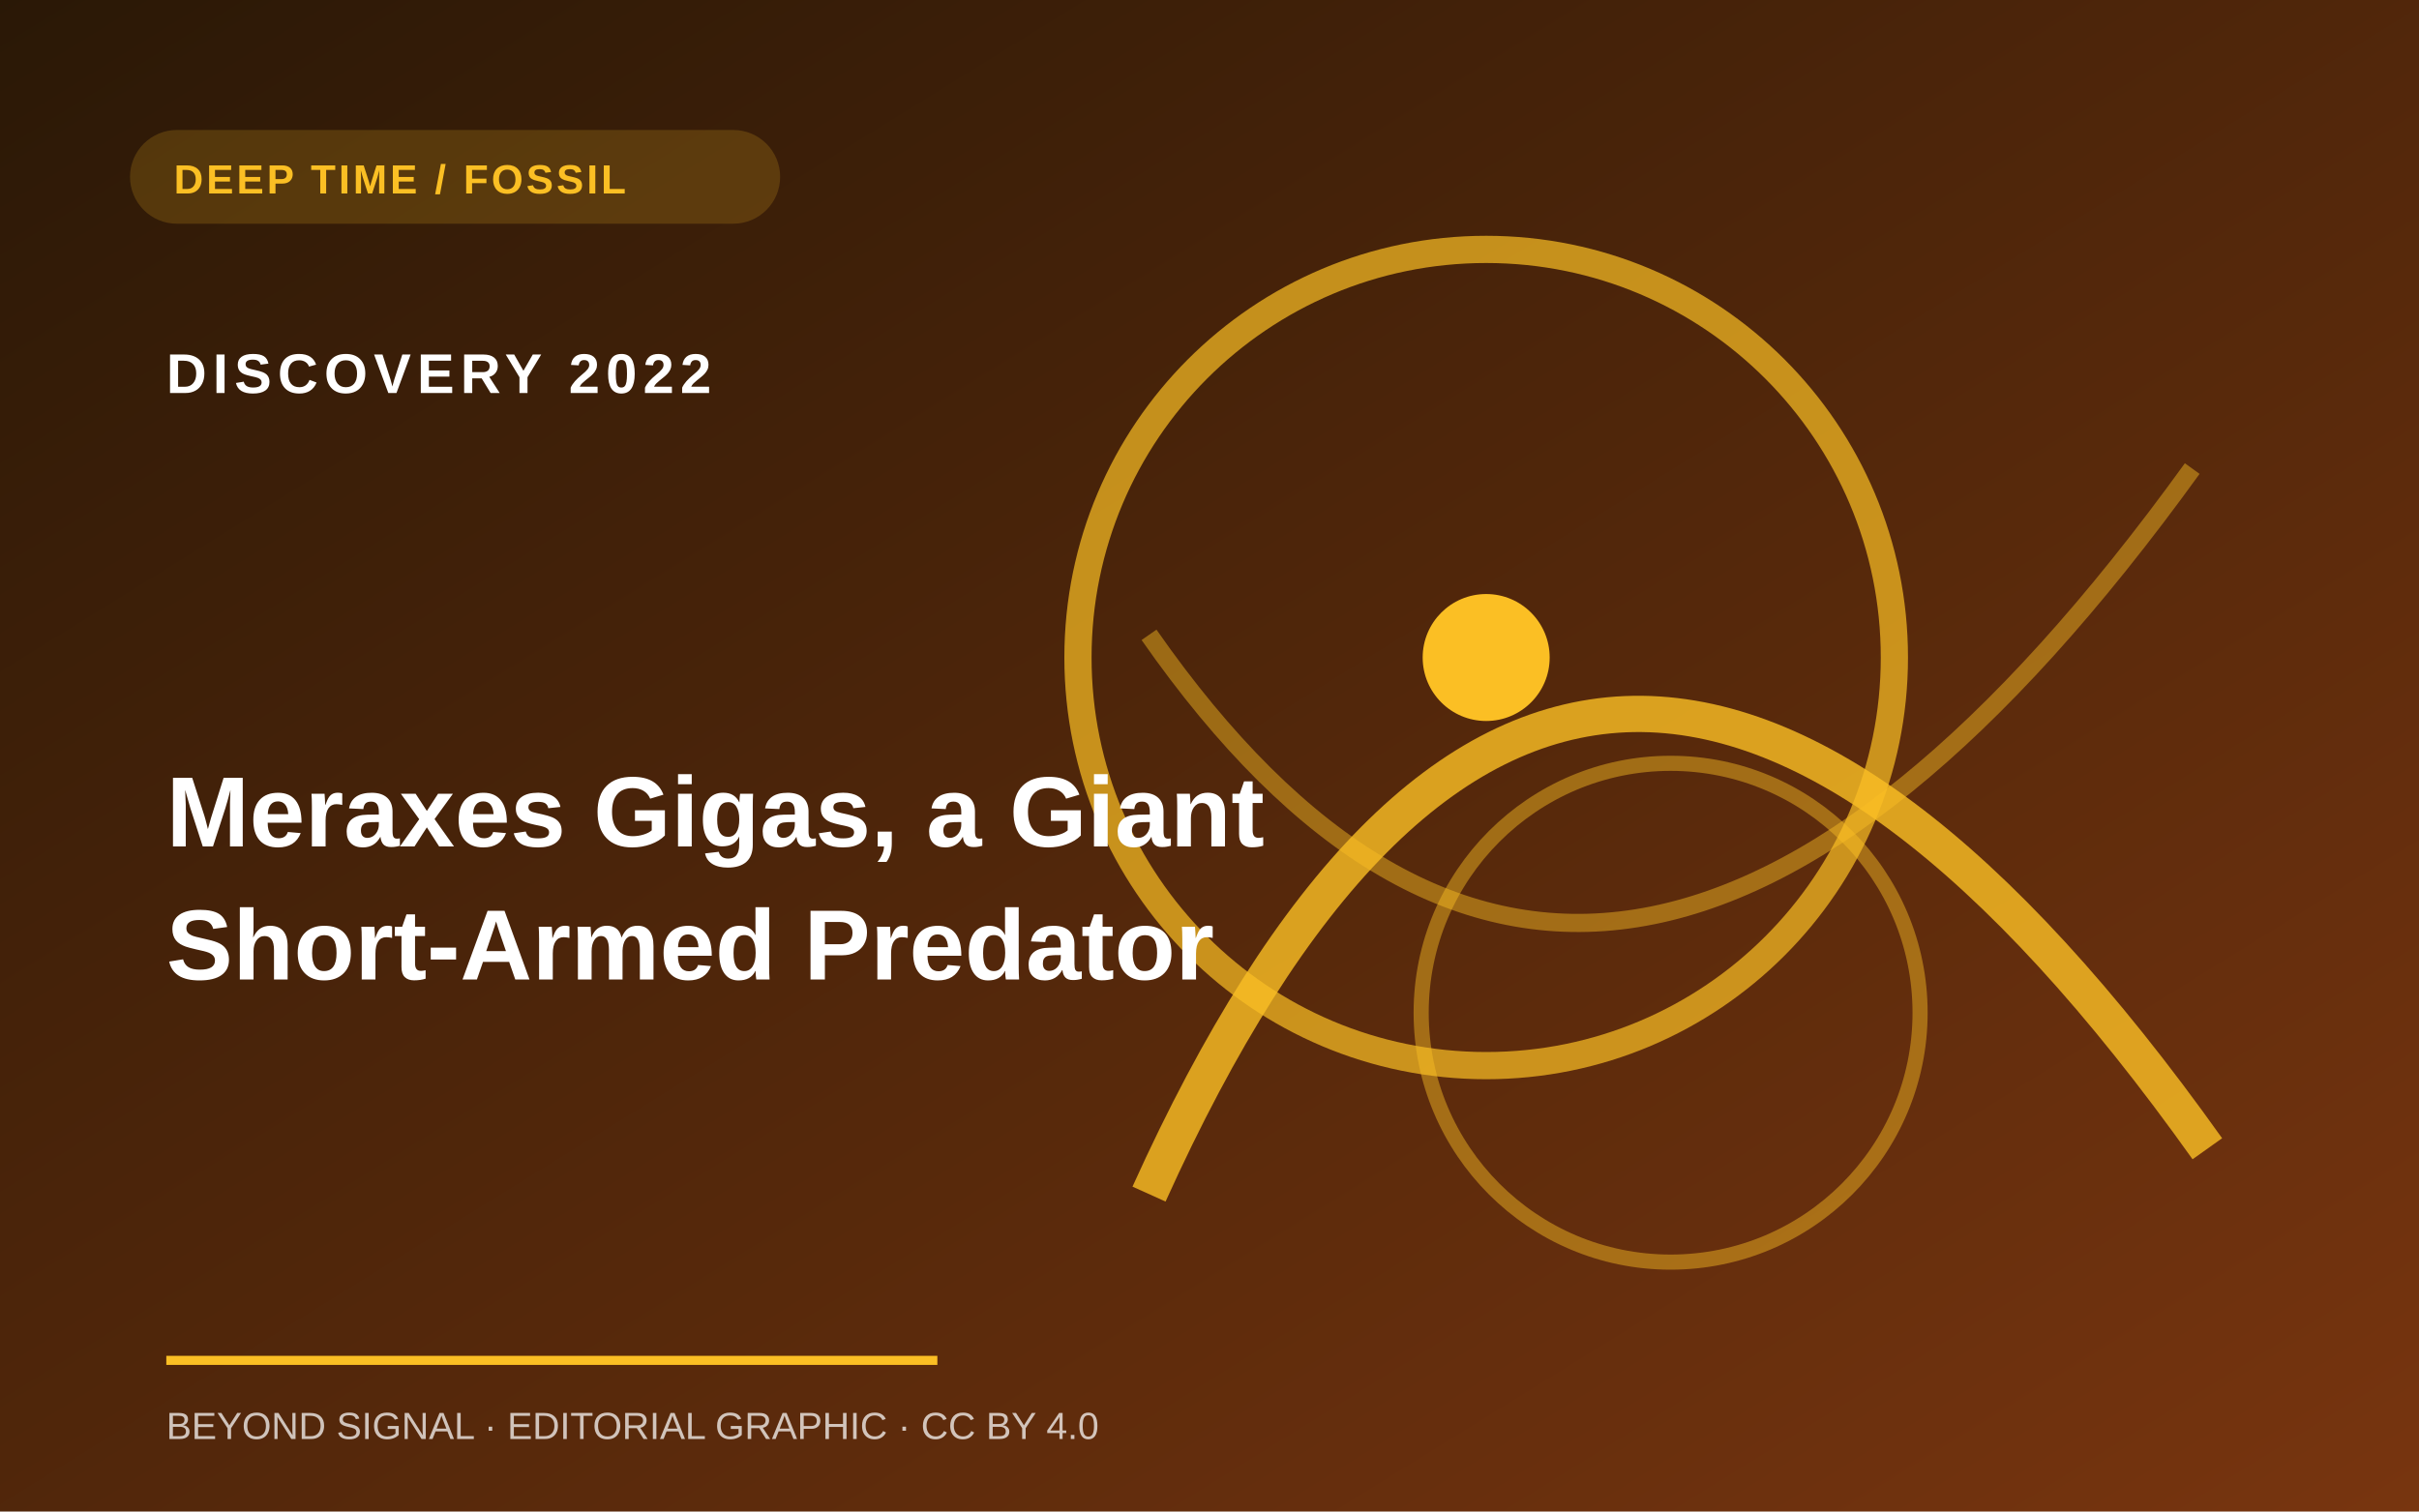
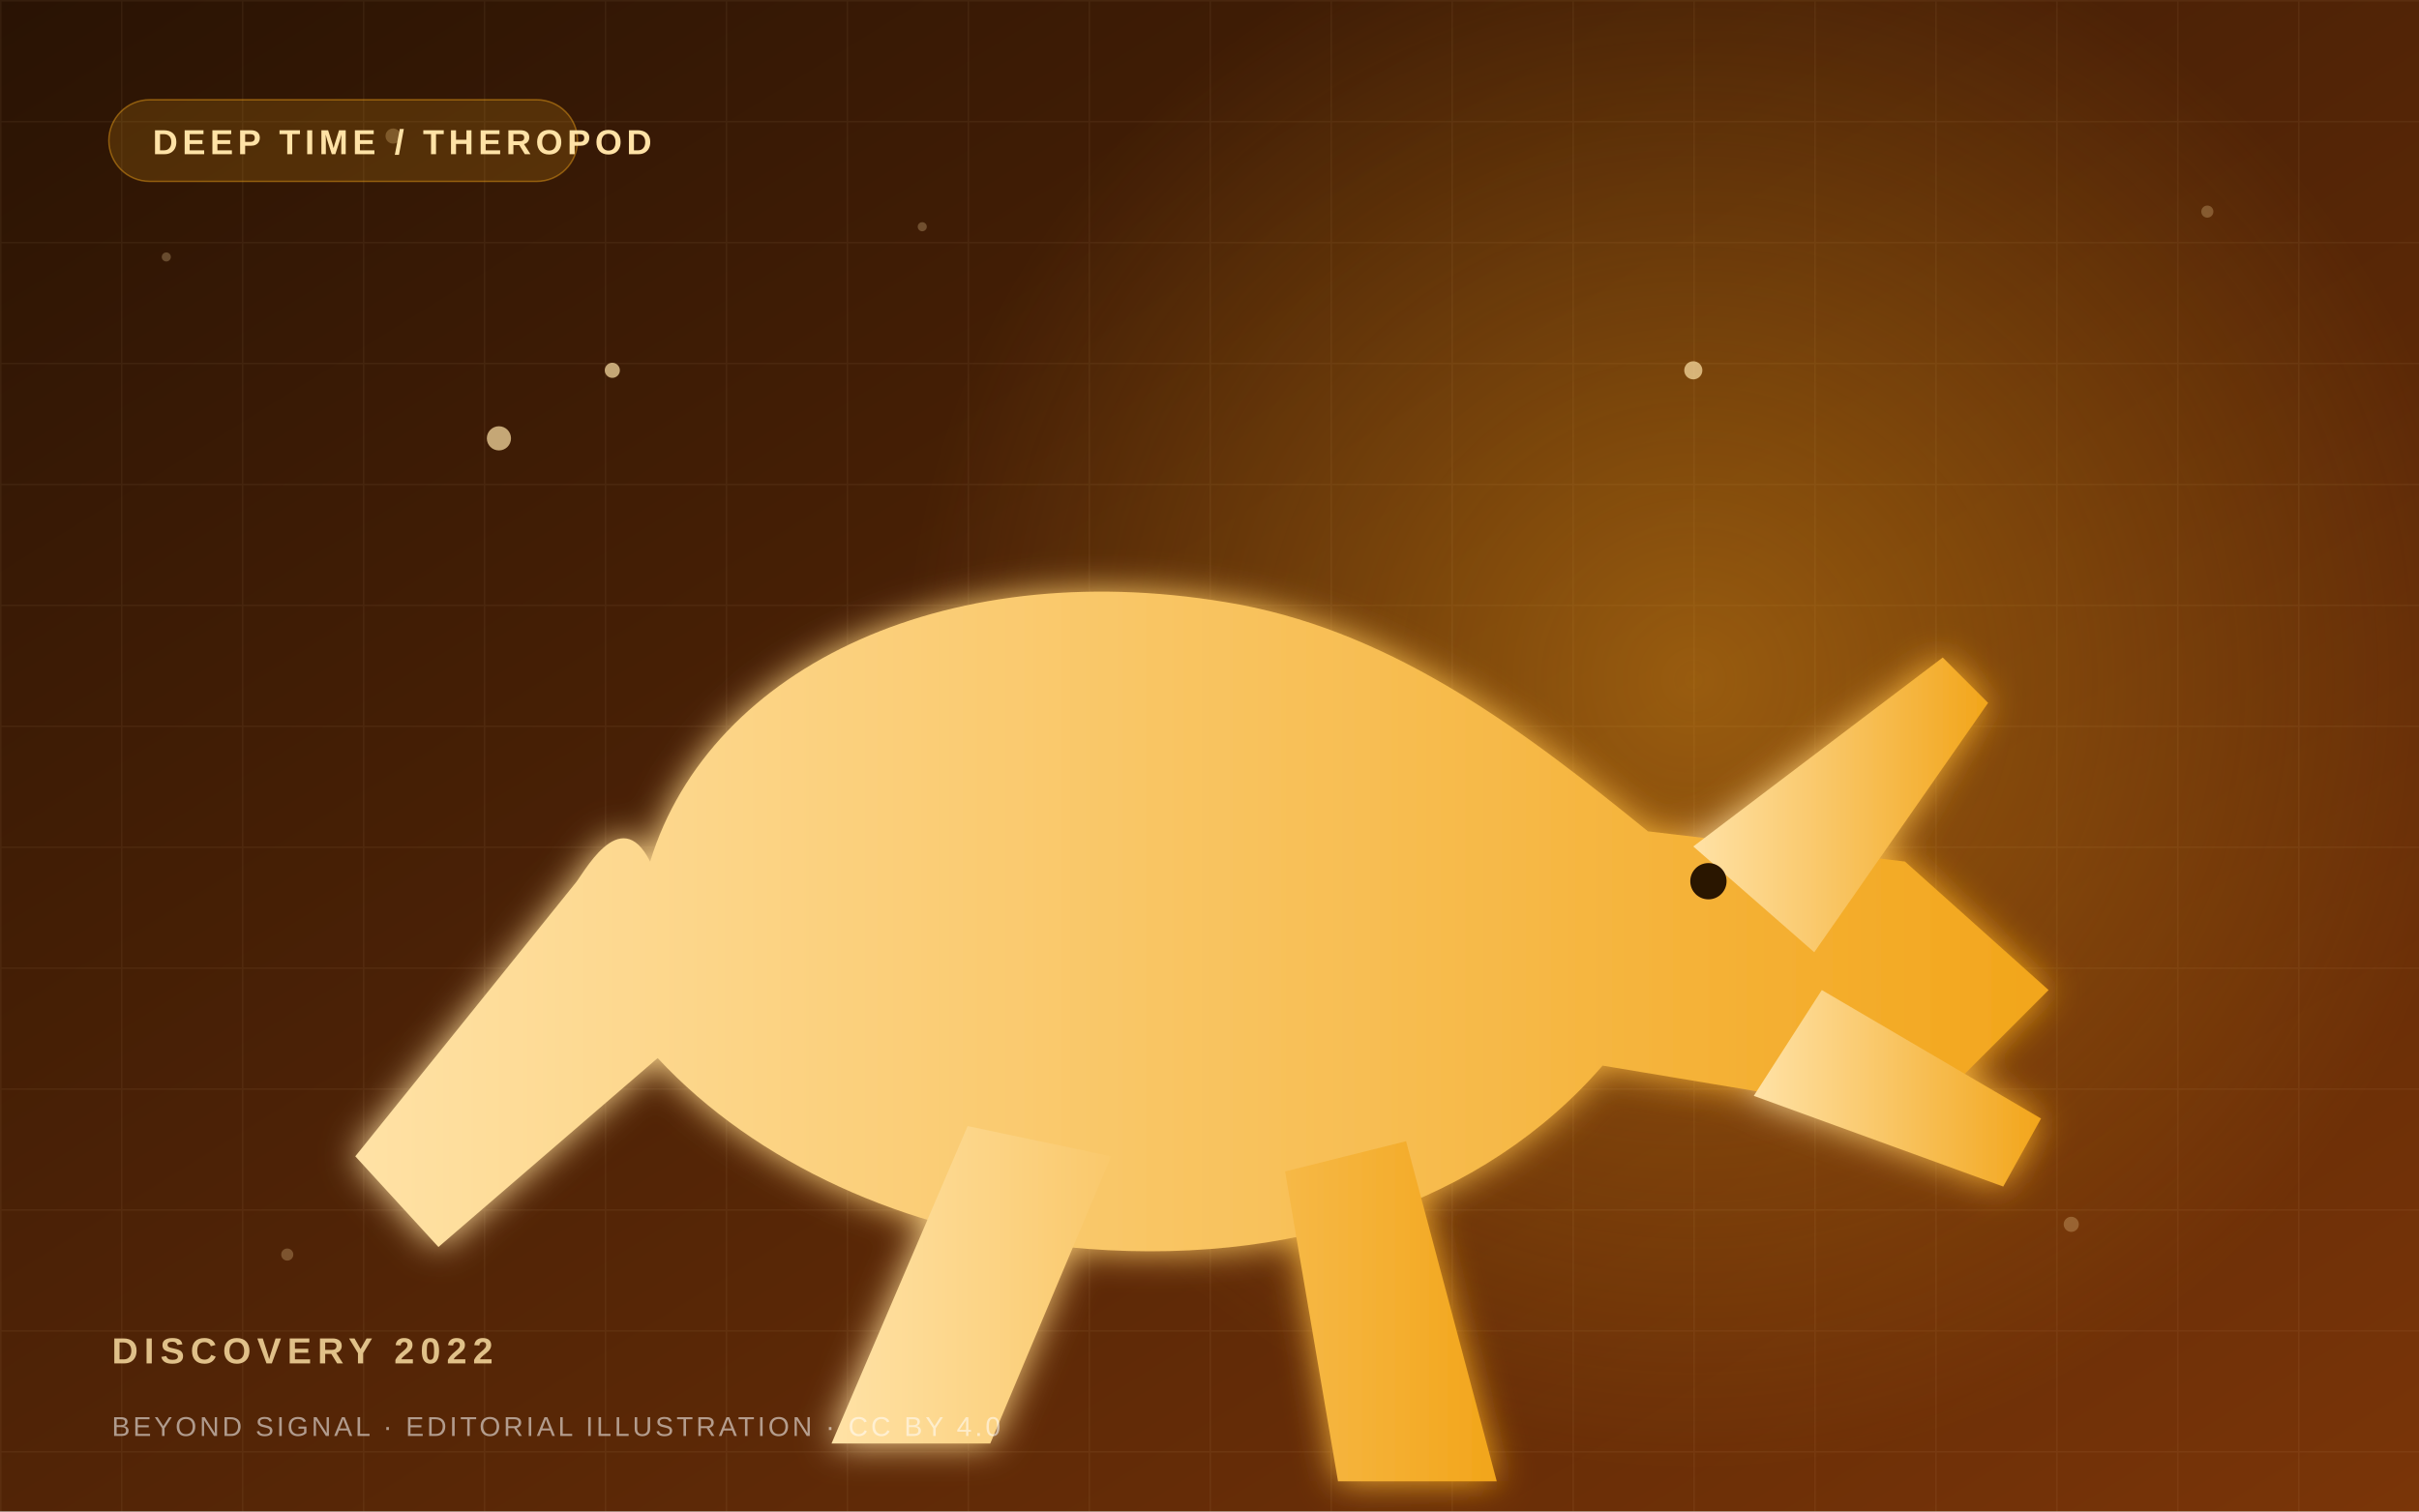
<svg xmlns="http://www.w3.org/2000/svg" width="1600" height="1000" viewBox="0 0 1600 1000" role="img" aria-labelledby="t d">
  <defs>
-     <linearGradient id="g" x2="1" y2="1">
-       <stop stop-color="#2a1806" />
-       <stop offset="1" stop-color="#78350f" />
+     <linearGradient id="bg" x1="0" y1="0" x2="1" y2="1">
+       <stop stop-color="#291304" />
+       <stop offset="1" stop-color="#7a3508" />
    </linearGradient>
+     <radialGradient id="halo">
+       <stop stop-color="#f2a51a" stop-opacity=".42" />
+       <stop offset="1" stop-color="#f2a51a" stop-opacity="0" />
+     </radialGradient>
+     <linearGradient id="shine" x1="0" x2="1">
+       <stop stop-color="#ffe2a6" />
+       <stop offset="1" stop-color="#f2a51a" />
+     </linearGradient>
+     <filter id="glow">
+       <feGaussianBlur stdDeviation="12" result="b" />
+       <feMerge>
+         <feMergeNode in="b" />
+         <feMergeNode in="SourceGraphic" />
+       </feMerge>
+     </filter>
+     <pattern id="grid" width="80" height="80" patternUnits="userSpaceOnUse">
+       <path d="M80 0H0V80" fill="none" stroke="#ffe2a6" stroke-opacity=".055" stroke-width="2" />
+     </pattern>
  </defs>
-   <rect width="1600" height="1000" fill="url(#g)" />
-   <g fill="none" stroke="#fbbf24">
-     <circle cx="983" cy="435" r="270" stroke-width="18" opacity=".7" />
-     <circle cx="1105" cy="670" r="165" stroke-width="10" opacity=".45" />
-     <path d="M760 790 Q1040 170 1460 760" stroke-width="24" opacity=".8" />
-     <path d="M760 420 Q1060 850 1450 310" stroke-width="12" opacity=".45" />
+   <rect width="1600" height="1000" fill="url(#bg)" />
+   <rect width="1600" height="1000" fill="url(#grid)" />
+   <circle cx="1120" cy="450" r="520" fill="url(#halo)" />
+   <g opacity=".26" fill="#ffe2a6">
+     <circle cx="110" cy="170" r="3" />
+     <circle cx="260" cy="90" r="5" />
+     <circle cx="1460" cy="140" r="4" />
+     <circle cx="1370" cy="810" r="5" />
+     <circle cx="190" cy="830" r="4" />
+     <circle cx="610" cy="150" r="3" />
  </g>
-   <circle cx="983" cy="435" r="42" fill="#fbbf24" />
-   <rect x="86" y="86" width="430" height="62" rx="31" fill="#fbbf24" opacity=".18" />
-   <text x="115" y="128" fill="#fbbf24" font-family="Arial,sans-serif" font-size="27" font-weight="700" letter-spacing="2">DEEP TIME / FOSSIL</text>
-   <text x="110" y="260" fill="white" font-family="Arial,sans-serif" font-size="37" font-weight="700" letter-spacing="4">DISCOVERY 2022</text>
-   <text fill="white" font-family="Arial,sans-serif" font-size="66" font-weight="800">
-     <tspan x="110" y="560">Meraxes Gigas, a Giant</tspan>
-     <tspan x="110" y="648">Short-Armed Predator</tspan>
-   </text>
-   <line x1="110" y1="900" x2="620" y2="900" stroke="#fbbf24" stroke-width="6" />
-   <text x="110" y="952" fill="white" opacity=".72" font-family="Arial,sans-serif" font-size="25">BEYOND SIGNAL · EDITORIAL GRAPHIC · CC BY 4.0</text>
+   <g>
+     <g transform="translate(200 210)" fill="url(#shine)" filter="url(#glow)">
+       <path d="M230 360C270 230 430 155 620 190c105 20 190 85 270 150l170 20 95 85-85 85-210-35c-78 90-205 135-355 120-105-10-205-55-270-125l-145 125-55-60 145-180c5-5 30-55 50-15z" />
+       <path d="M440 535l-90 210h105l80-190zm210 30 35 205h105l-60-225z" />
+       <path d="M920 350l165-125 30 30-115 165z" />
+       <path d="M1005 445l145 85-25 45-165-60z" />
+       <circle cx="930" cy="373" r="12" fill="#291304" />
+     </g>
+     <g fill="#ffe2a6" opacity=".7">
+       <circle cx="330" cy="290" r="8" />
+       <circle cx="405" cy="245" r="5" />
+       <circle cx="1120" cy="245" r="6" />
+     </g>
+   </g>
+   <g font-family="Arial,Helvetica,sans-serif">
+     <rect x="72" y="66" width="310" height="54" rx="27" fill="#f2a51a" fill-opacity=".17" stroke="#f2a51a" stroke-opacity=".45" />
+     <text x="101" y="102" fill="#ffe2a6" font-size="23" font-weight="700" letter-spacing="3">DEEP TIME / THEROPOD</text>
+     <text x="74" y="902" fill="#ffe2a6" fill-opacity=".82" font-size="24" font-weight="700" letter-spacing="4">DISCOVERY 2022</text>
+     <text x="74" y="950" fill="white" fill-opacity=".54" font-size="18" letter-spacing="2">BEYOND SIGNAL · EDITORIAL ILLUSTRATION · CC BY 4.0</text>
+   </g>
</svg>
